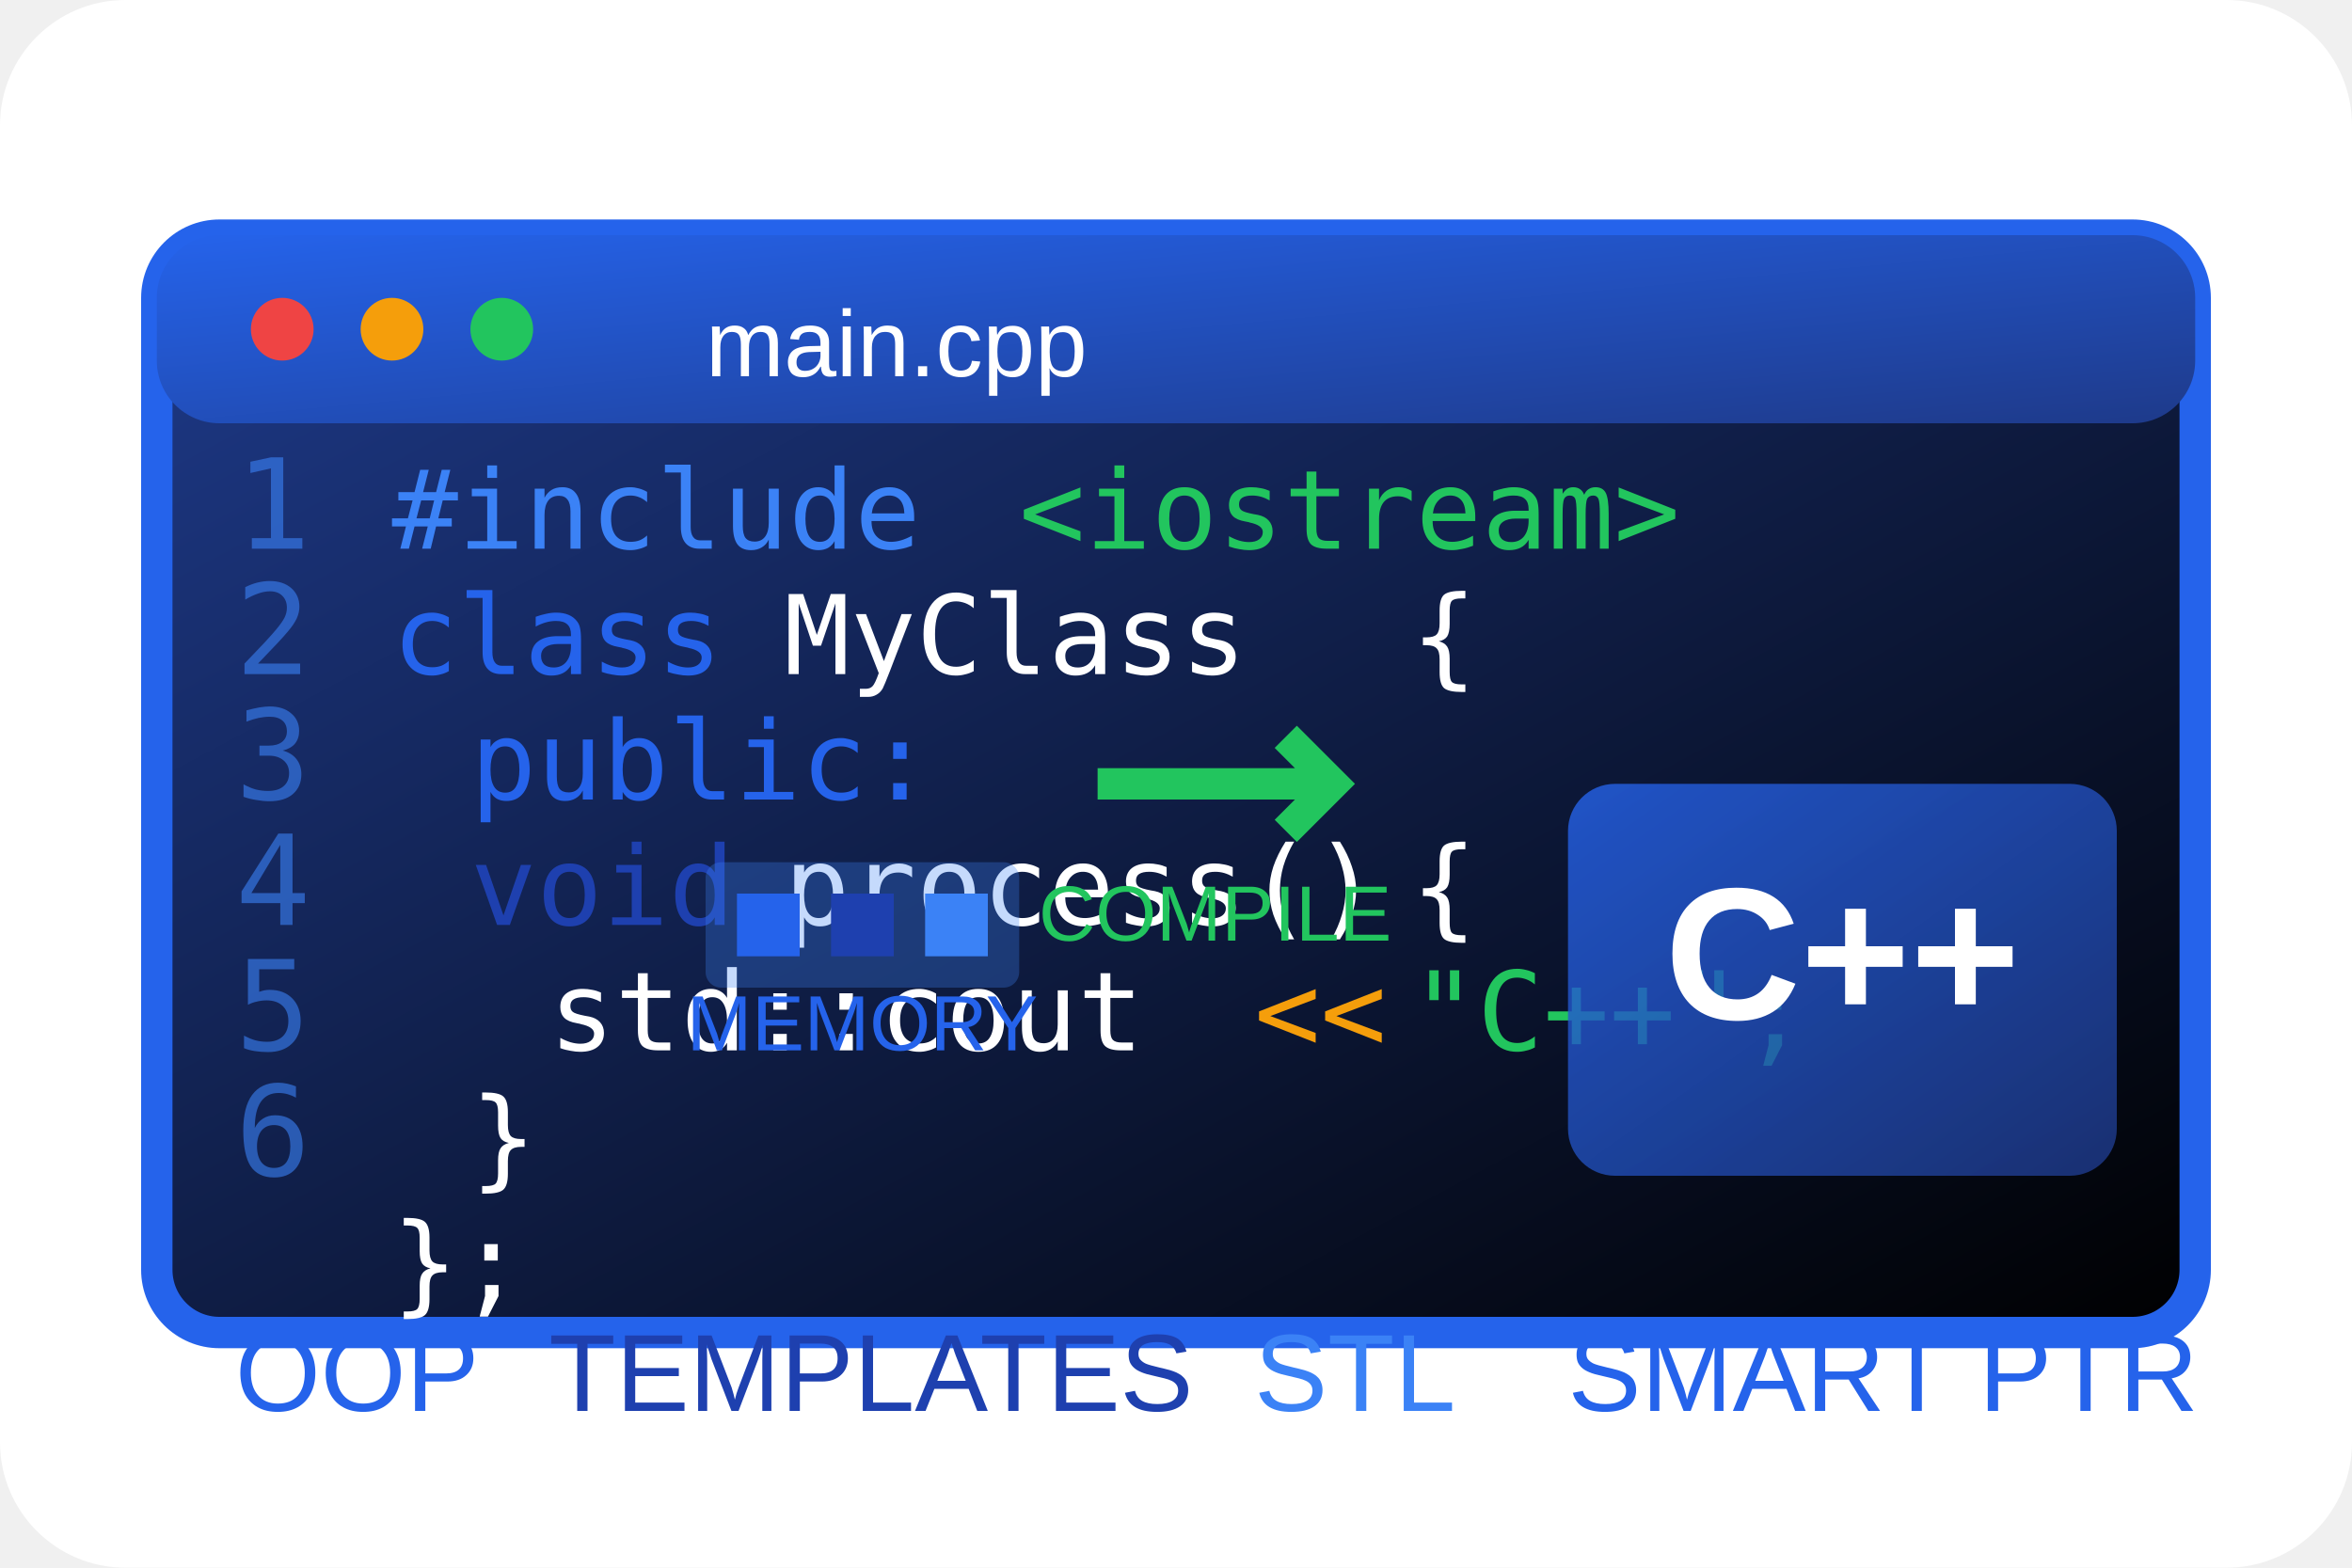
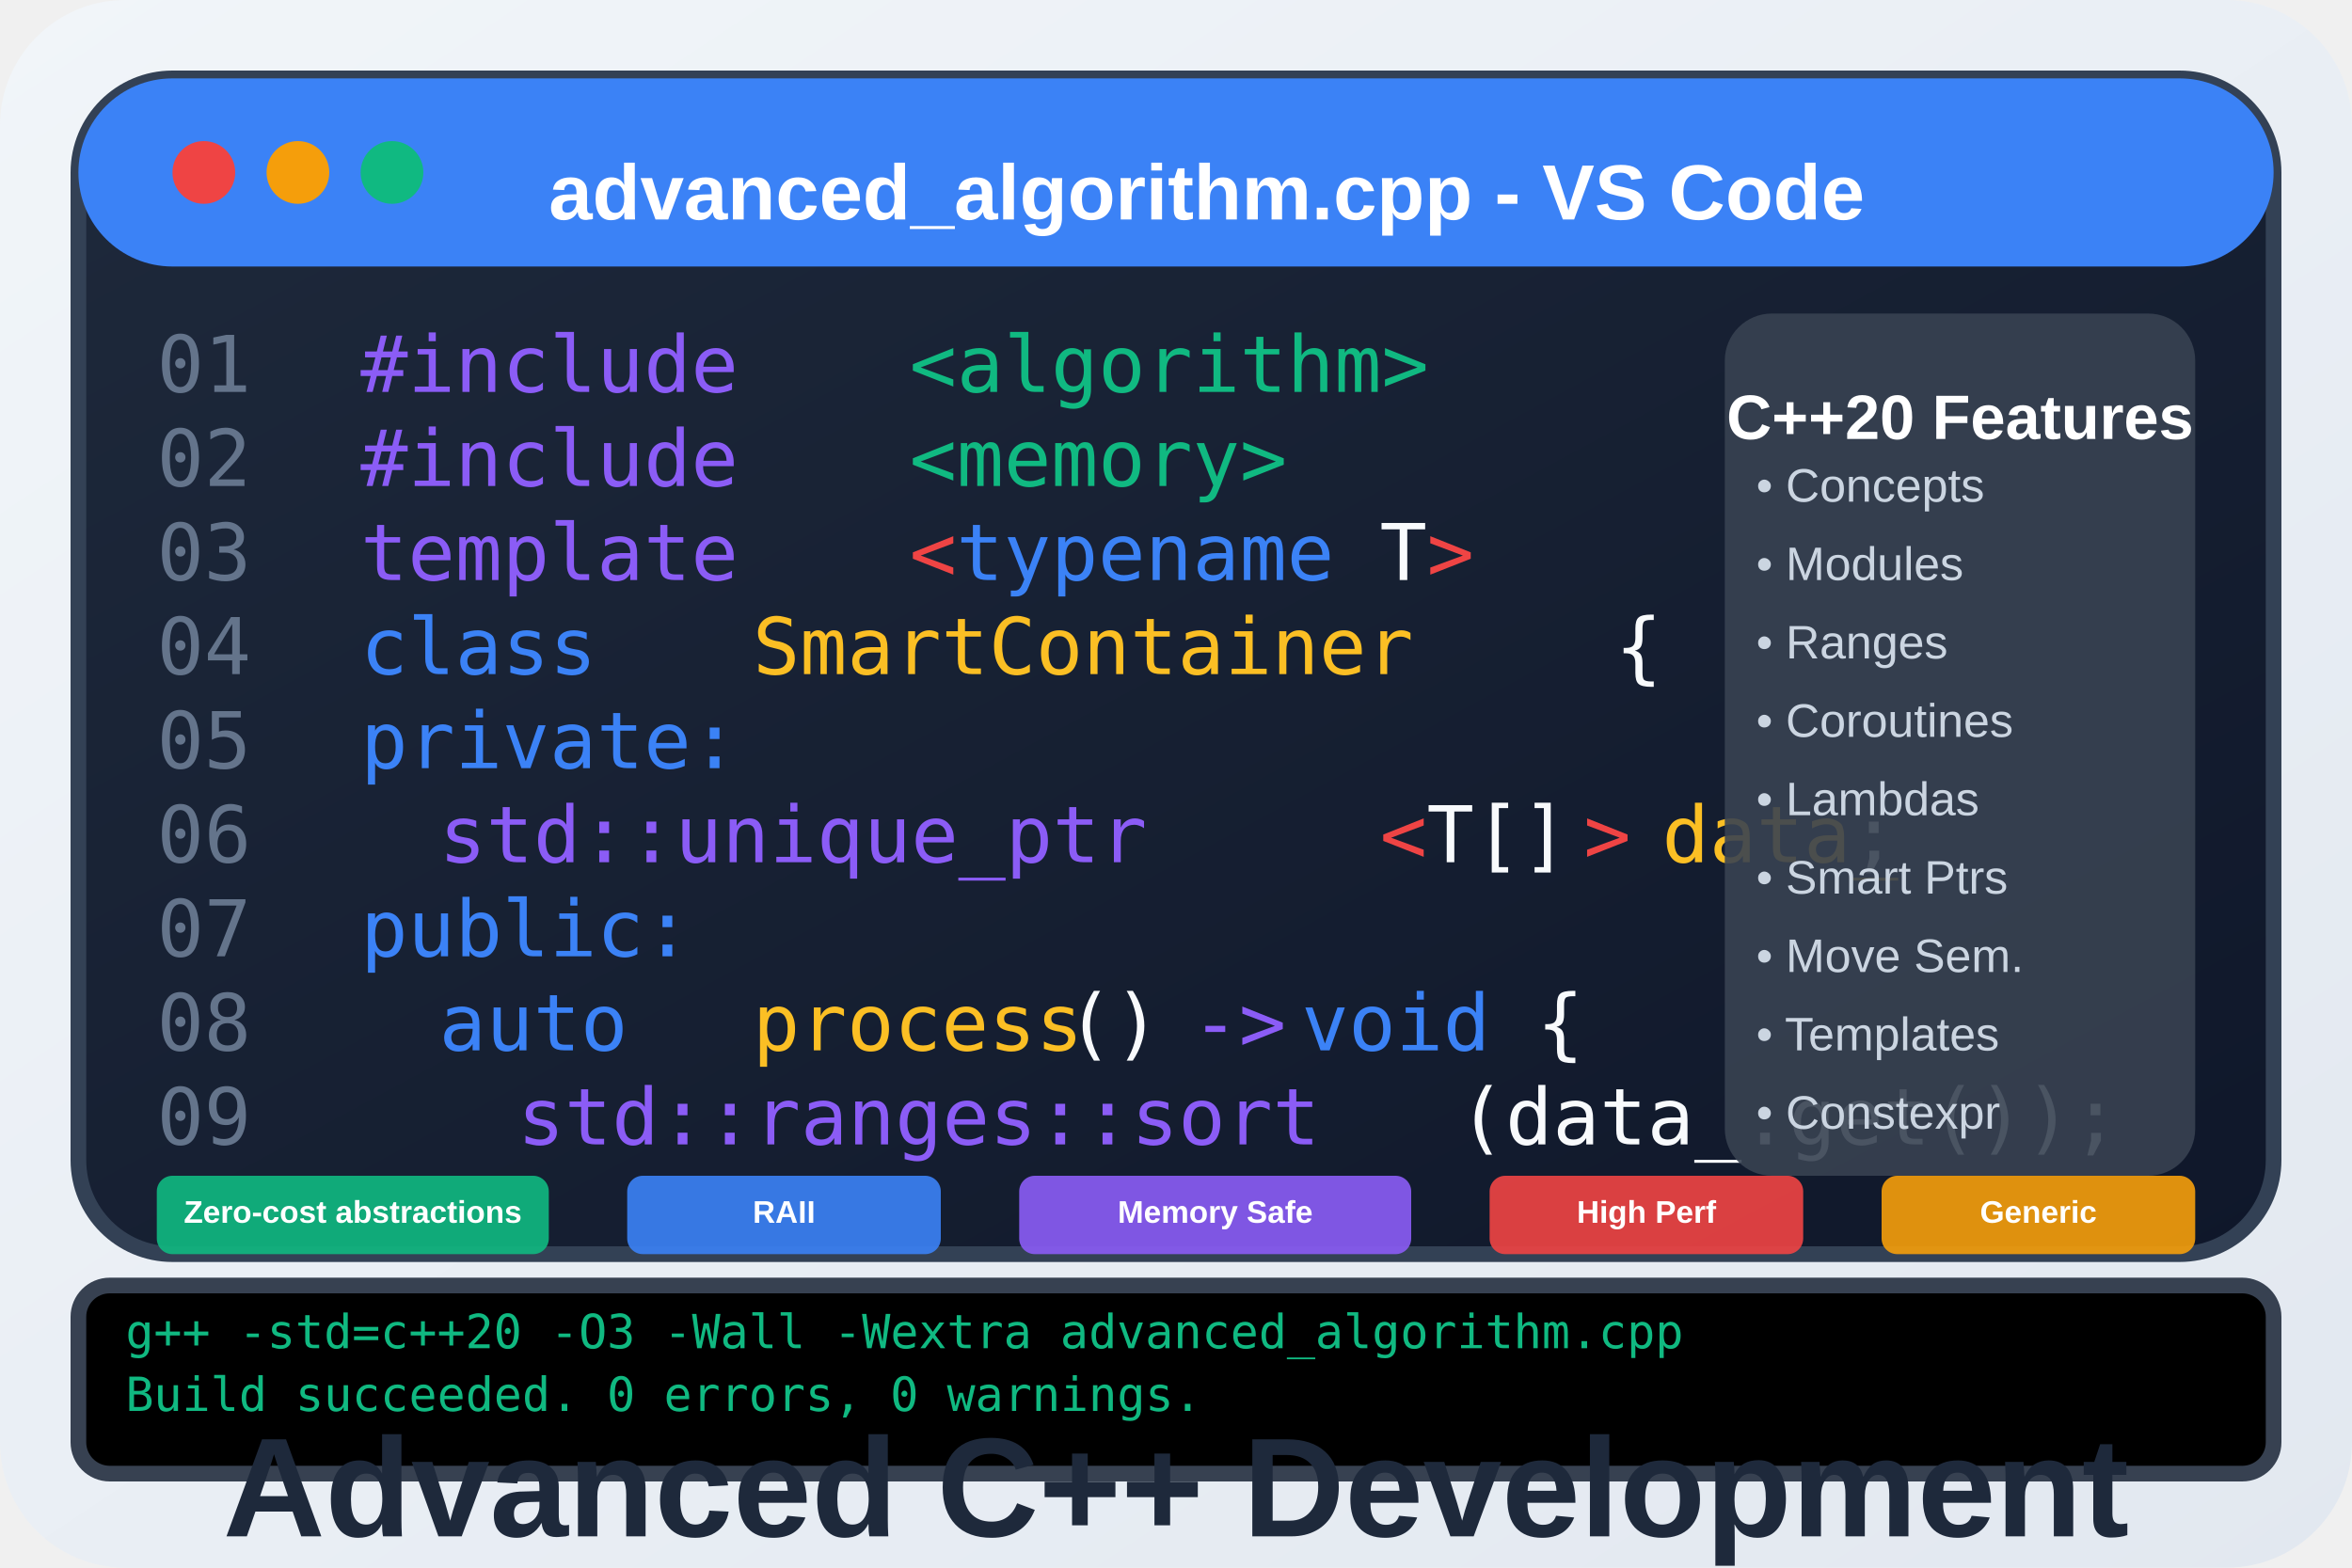
<svg xmlns="http://www.w3.org/2000/svg" width="150" height="100" viewBox="0 0 150 100">
  <defs>
-     <linearGradient id="codeGrad" x1="0%" y1="0%" x2="100%" y2="100%">
-       <stop offset="0%" style="stop-color:#2563eb;stop-opacity:1" />
-       <stop offset="100%" style="stop-color:#1e3a8a;stop-opacity:1" />
+     <linearGradient id="cppBg" x1="0%" y1="0%" x2="100%" y2="100%">
+       <stop offset="0%" stop-color="#f1f5f9" />
+       <stop offset="100%" stop-color="#e2e8f0" />
    </linearGradient>
-     <linearGradient id="terminalGrad" x1="0%" y1="0%" x2="100%" y2="100%">
-       <stop offset="0%" style="stop-color:#1e3a8a;stop-opacity:1" />
-       <stop offset="100%" style="stop-color:#000000;stop-opacity:1" />
+     <linearGradient id="editorGrad" x1="0%" y1="0%" x2="100%" y2="100%">
+       <stop offset="0%" stop-color="#1e293b" />
+       <stop offset="100%" stop-color="#0f172a" />
    </linearGradient>
  </defs>
-   <rect width="150" height="100" fill="#ffffff" rx="8" />
-   <rect x="10" y="15" width="130" height="70" rx="4" fill="url(#terminalGrad)" stroke="#2563eb" stroke-width="2" />
-   <rect x="10" y="15" width="130" height="12" rx="4" fill="url(#codeGrad)" />
-   <g transform="translate(15, 18)">
-     <circle cx="3" cy="3" r="2" fill="#ef4444" />
-     <circle cx="10" cy="3" r="2" fill="#f59e0b" />
-     <circle cx="17" cy="3" r="2" fill="#22c55e" />
-     <text x="30" y="6" font-family="Arial, sans-serif" font-size="6" fill="#ffffff">main.cpp</text>
+   <rect width="150" height="100" fill="url(#cppBg)" rx="8" />
+   <g transform="translate(5, 5)">
+     <rect x="0" y="0" width="140" height="75" fill="url(#editorGrad)" rx="6" stroke="#334155" stroke-width="1" />
+     <rect x="0" y="0" width="140" height="12" fill="#3b82f6" rx="6" />
+     <g transform="translate(5, 3)">
+       <circle cx="3" cy="3" r="2" fill="#ef4444" />
+       <circle cx="9" cy="3" r="2" fill="#f59e0b" />
+       <circle cx="15" cy="3" r="2" fill="#10b981" />
+       <text x="25" y="6" font-family="Arial" font-size="5" fill="white" font-weight="bold">advanced_algorithm.cpp - VS Code</text>
+     </g>
+     <g transform="translate(5, 20)" font-family="monospace" font-size="5" fill="#64748b">
+       <text x="0" y="0">01</text>
+       <text x="0" y="6">02</text>
+       <text x="0" y="12">03</text>
+       <text x="0" y="18">04</text>
+       <text x="0" y="24">05</text>
+       <text x="0" y="30">06</text>
+       <text x="0" y="36">07</text>
+       <text x="0" y="42">08</text>
+       <text x="0" y="48">09</text>
+     </g>
+     <g transform="translate(18, 20)" font-family="monospace" font-size="5">
+       <text x="0" y="0" fill="#8b5cf6">#include</text>
+       <text x="35" y="0" fill="#10b981">&lt;algorithm&gt;</text>
+       <text x="0" y="6" fill="#8b5cf6">#include</text>
+       <text x="35" y="6" fill="#10b981">&lt;memory&gt;</text>
+       <text x="0" y="12" fill="#8b5cf6">template</text>
+       <text x="35" y="12" fill="#ef4444">&lt;</text>
+       <text x="38" y="12" fill="#3b82f6">typename</text>
+       <text x="65" y="12" fill="#f8fafc">T</text>
+       <text x="68" y="12" fill="#ef4444">&gt;</text>
+       <text x="0" y="18" fill="#3b82f6">class</text>
+       <text x="25" y="18" fill="#fbbf24">SmartContainer</text>
+       <text x="80" y="18" fill="#f8fafc">{</text>
+       <text x="0" y="24" fill="#3b82f6">private:</text>
+       <text x="5" y="30" fill="#8b5cf6">std::unique_ptr</text>
+       <text x="65" y="30" fill="#ef4444">&lt;</text>
+       <text x="68" y="30" fill="#f8fafc">T[]</text>
+       <text x="78" y="30" fill="#ef4444">&gt;</text>
+       <text x="83" y="30" fill="#fbbf24">data_</text>
+       <text x="95" y="30" fill="#f8fafc">;</text>
+       <text x="0" y="36" fill="#3b82f6">public:</text>
+       <text x="5" y="42" fill="#3b82f6">auto</text>
+       <text x="25" y="42" fill="#fbbf24">process</text>
+       <text x="45" y="42" fill="#f8fafc">()</text>
+       <text x="53" y="42" fill="#8b5cf6">-&gt;</text>
+       <text x="60" y="42" fill="#3b82f6">void</text>
+       <text x="75" y="42" fill="#f8fafc">{</text>
+       <text x="10" y="48" fill="#8b5cf6">std::ranges::sort</text>
+       <text x="70" y="48" fill="#f8fafc">(data_.get());</text>
+     </g>
+     <g transform="translate(105, 15)">
+       <rect x="0" y="0" width="30" height="55" fill="#374151" rx="3" opacity="0.9" />
+       <text x="15" y="8" font-family="Arial" font-size="4" fill="white" text-anchor="middle" font-weight="bold">C++20 Features</text>
+       <g transform="translate(2, 12)" font-family="Arial" font-size="3" fill="#cbd5e1">
+         <text x="0" y="0">• Concepts</text>
+         <text x="0" y="5">• Modules</text>
+         <text x="0" y="10">• Ranges</text>
+         <text x="0" y="15">• Coroutines</text>
+         <text x="0" y="20">• Lambdas</text>
+         <text x="0" y="25">• Smart Ptrs</text>
+         <text x="0" y="30">• Move Sem.</text>
+         <text x="0" y="35">• Templates</text>
+         <text x="0" y="40">• Constexpr</text>
+       </g>
+     </g>
  </g>
-   <g transform="translate(15, 35)" fill="#3b82f6" opacity="0.6">
-     <text x="0" y="0" font-family="monospace" font-size="8">1</text>
-     <text x="0" y="8" font-family="monospace" font-size="8">2</text>
-     <text x="0" y="16" font-family="monospace" font-size="8">3</text>
-     <text x="0" y="24" font-family="monospace" font-size="8">4</text>
-     <text x="0" y="32" font-family="monospace" font-size="8">5</text>
-     <text x="0" y="40" font-family="monospace" font-size="8">6</text>
+   <g transform="translate(5, 82)">
+     <rect x="0" y="0" width="140" height="12" fill="#000000" rx="2" stroke="#374151" stroke-width="1" />
+     <text x="3" y="4" font-family="monospace" font-size="3" fill="#10b981">g++ -std=c++20 -O3 -Wall -Wextra advanced_algorithm.cpp</text>
+     <text x="3" y="8" font-family="monospace" font-size="3" fill="#10b981">Build succeeded. 0 errors, 0 warnings.</text>
  </g>
-   <g transform="translate(25, 35)" font-family="monospace" font-size="7">
-     <text x="0" y="0" fill="#3b82f6">#include</text>
-     <text x="40" y="0" fill="#22c55e">&lt;iostream&gt;</text>
-     <text x="0" y="8" fill="#2563eb">class</text>
-     <text x="25" y="8" fill="#ffffff">MyClass</text>
-     <text x="65" y="8" fill="#ffffff">{</text>
-     <text x="5" y="16" fill="#2563eb">public:</text>
-     <text x="5" y="24" fill="#1e40af">void</text>
-     <text x="25" y="24" fill="#ffffff">process()</text>
-     <text x="65" y="24" fill="#ffffff">{</text>
-     <text x="10" y="32" fill="#ffffff">std::cout</text>
-     <text x="55" y="32" fill="#f59e0b">&lt;&lt;</text>
-     <text x="65" y="32" fill="#22c55e">"C++";</text>
-     <text x="5" y="40" fill="#ffffff">}</text>
-     <text x="0" y="48" fill="#ffffff">};</text>
+   <g transform="translate(10, 75)">
+     <rect x="0" y="0" width="25" height="5" fill="#10b981" rx="1" opacity="0.9" />
+     <text x="12.5" y="3" font-family="Arial" font-size="2" fill="white" text-anchor="middle" font-weight="bold">Zero-cost abstractions</text>
  </g>
-   <g transform="translate(100, 50)">
-     <rect x="0" y="0" width="35" height="25" rx="3" fill="url(#codeGrad)" opacity="0.8" />
-     <text x="17.5" y="15" font-family="Arial, sans-serif" font-size="12" fill="#ffffff" text-anchor="middle" font-weight="bold">C++</text>
+   <g transform="translate(40, 75)">
+     <rect x="0" y="0" width="20" height="5" fill="#3b82f6" rx="1" opacity="0.9" />
+     <text x="10" y="3" font-family="Arial" font-size="2" fill="white" text-anchor="middle" font-weight="bold">RAII</text>
  </g>
-   <g transform="translate(15, 90)">
-     <text x="0" y="0" font-family="Arial, sans-serif" font-size="7" fill="#2563eb">OOP</text>
-     <text x="20" y="0" font-family="Arial, sans-serif" font-size="7" fill="#1e40af">TEMPLATES</text>
-     <text x="65" y="0" font-family="Arial, sans-serif" font-size="7" fill="#3b82f6">STL</text>
-     <text x="85" y="0" font-family="Arial, sans-serif" font-size="7" fill="#2563eb">SMART PTR</text>
+   <g transform="translate(65, 75)">
+     <rect x="0" y="0" width="25" height="5" fill="#8b5cf6" rx="1" opacity="0.9" />
+     <text x="12.5" y="3" font-family="Arial" font-size="2" fill="white" text-anchor="middle" font-weight="bold">Memory Safe</text>
  </g>
-   <g transform="translate(45, 55)">
-     <rect x="0" y="0" width="20" height="8" rx="1" fill="#3b82f6" opacity="0.3" />
-     <rect x="2" y="2" width="4" height="4" fill="#2563eb" />
-     <rect x="8" y="2" width="4" height="4" fill="#1e40af" />
-     <rect x="14" y="2" width="4" height="4" fill="#3b82f6" />
-     <text x="10" y="12" font-family="Arial, sans-serif" font-size="5" fill="#2563eb" text-anchor="middle">MEMORY</text>
+   <g transform="translate(95, 75)">
+     <rect x="0" y="0" width="20" height="5" fill="#ef4444" rx="1" opacity="0.9" />
+     <text x="10" y="3" font-family="Arial" font-size="2" fill="white" text-anchor="middle" font-weight="bold">High Perf</text>
  </g>
-   <g transform="translate(70, 45)">
-     <path d="M 0 5 L 15 5 M 12 2 L 15 5 L 12 8" stroke="#22c55e" stroke-width="2" fill="none" />
-     <text x="7.5" y="15" font-family="Arial, sans-serif" font-size="5" fill="#22c55e" text-anchor="middle">COMPILE</text>
+   <g transform="translate(120, 75)">
+     <rect x="0" y="0" width="20" height="5" fill="#f59e0b" rx="1" opacity="0.9" />
+     <text x="10" y="3" font-family="Arial" font-size="2" fill="white" text-anchor="middle" font-weight="bold">Generic</text>
  </g>
+   <text x="75" y="98" font-family="Arial" font-size="9" fill="#1e293b" text-anchor="middle" font-weight="bold">Advanced C++ Development</text>
</svg>
